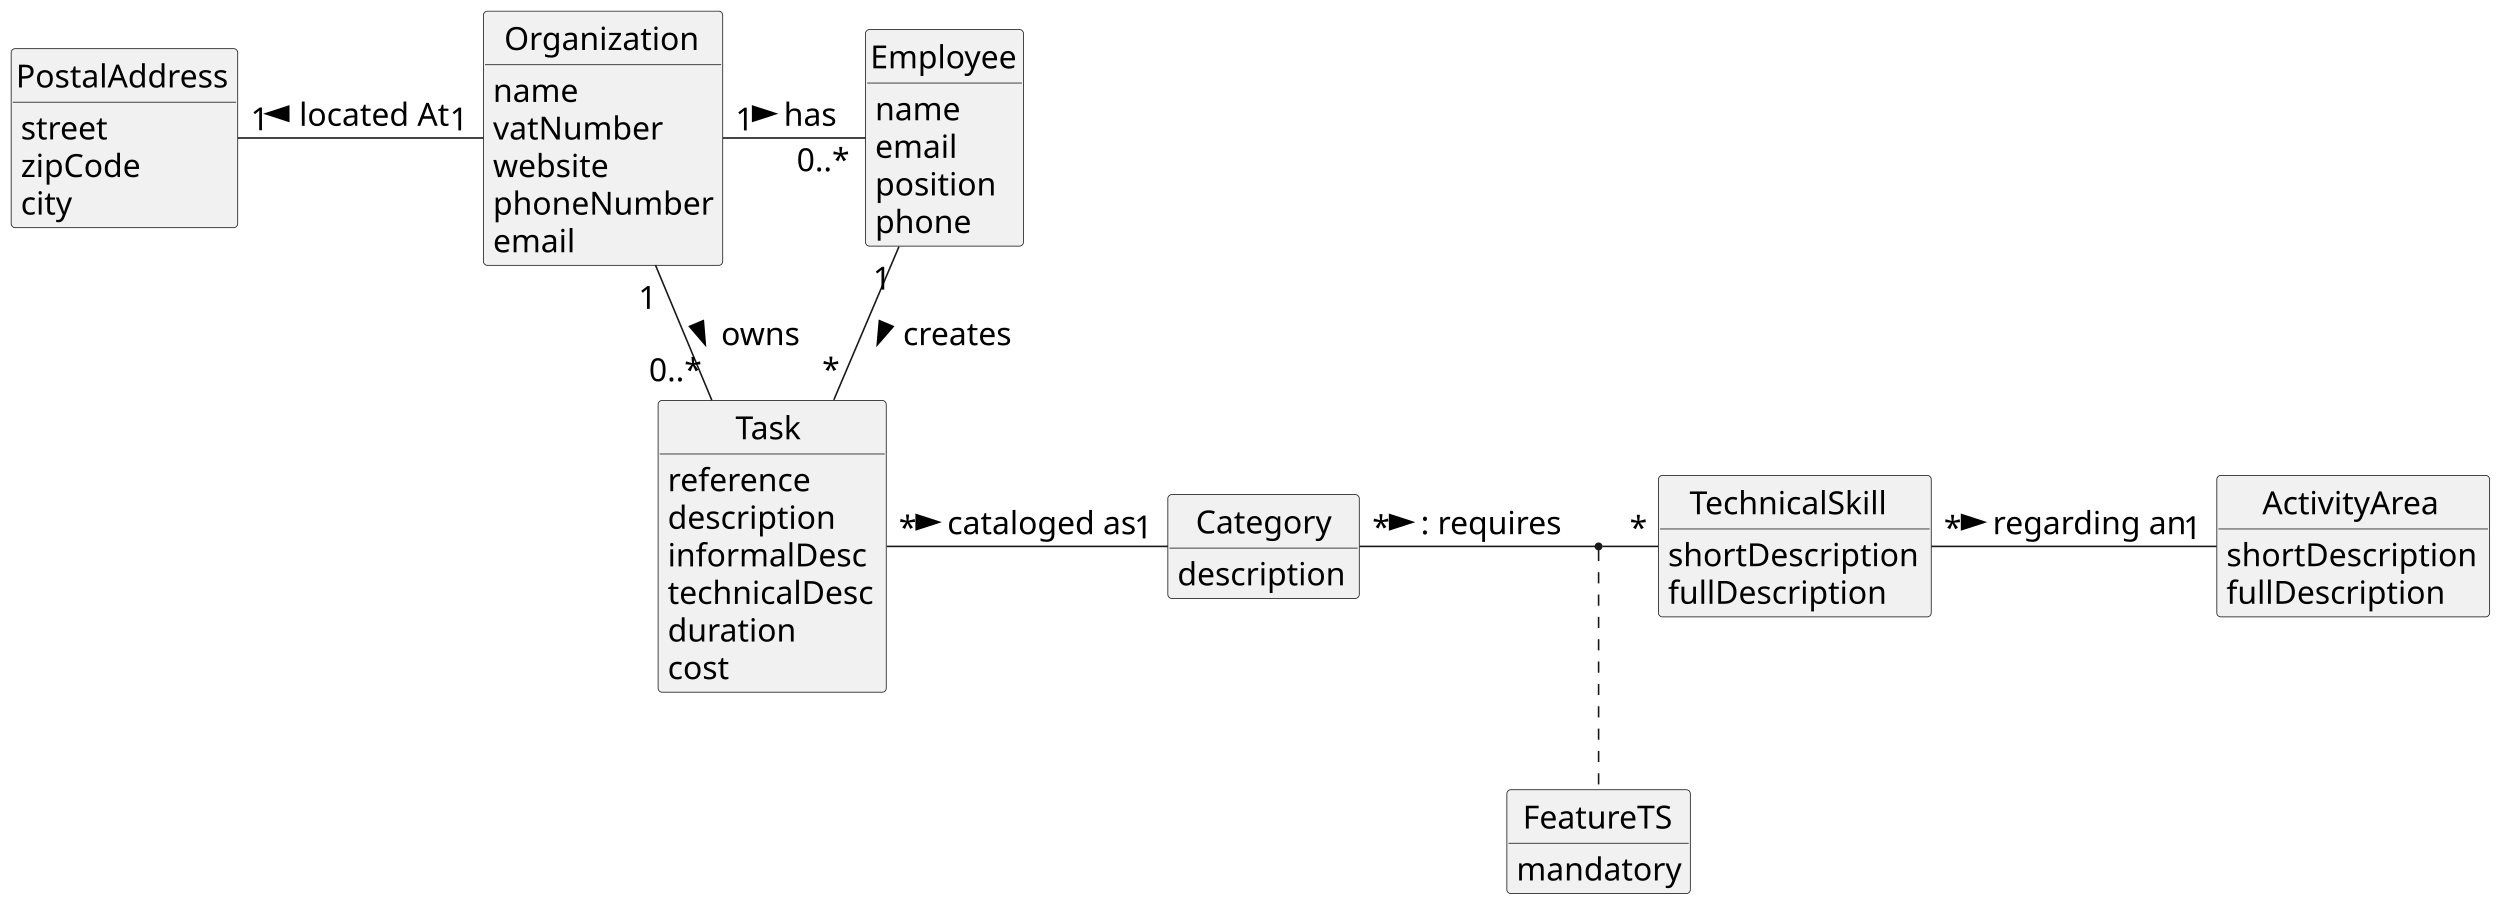
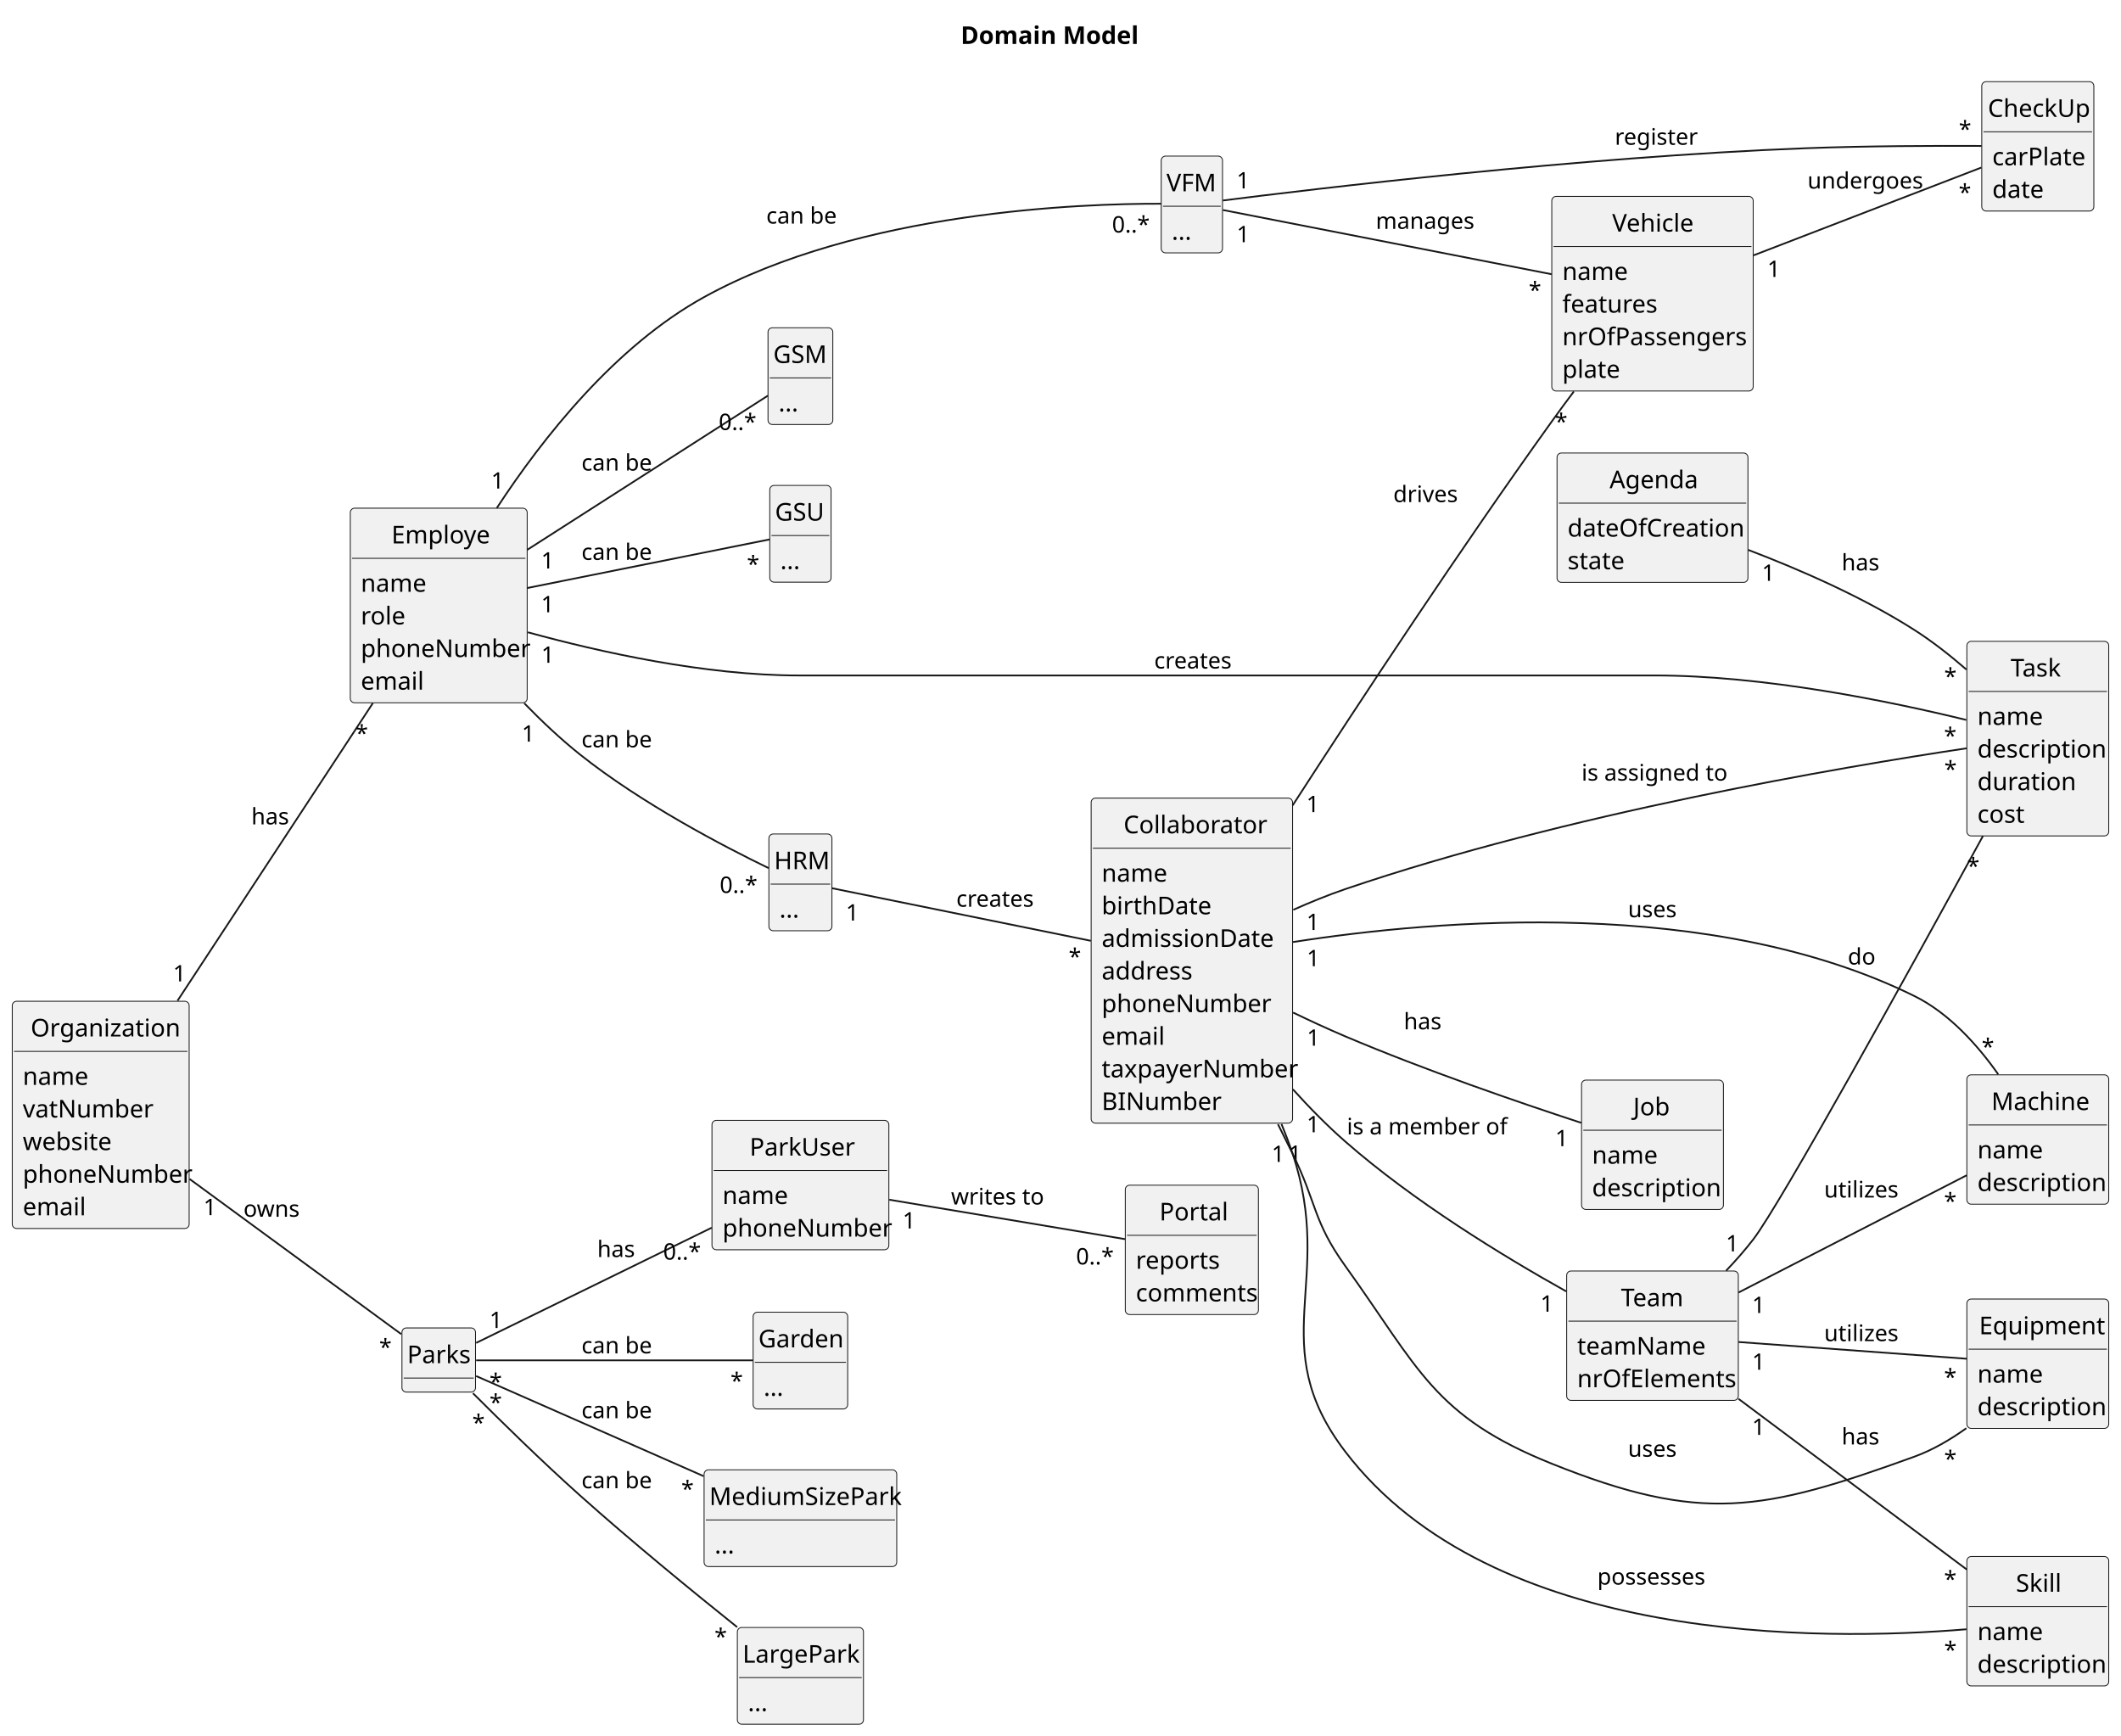
- <svg xmlns="http://www.w3.org/2000/svg" contentStyleType="text/css" height="567px" preserveAspectRatio="none" style="width:1567px;height:567px;background:#FFFFFF;" version="1.1" viewBox="0 0 1567 567" width="1567px" zoomAndPan="magnify">
+ <svg xmlns="http://www.w3.org/2000/svg" contentStyleType="text/css" height="991px" preserveAspectRatio="none" style="width:1211px;height:991px;background:#FFFFFF;" version="1.1" viewBox="0 0 1211 991" width="1211px" zoomAndPan="magnify">
  <defs />
  <g>
+     <text fill="#000000" font-family="sans-serif" font-size="14" font-weight="bold" lengthAdjust="spacing" textLength="100" x="548.5" y="25.107">Domain Model</text>
    <g id="elem_Organization">
-       <rect codeLine="16" fill="#F1F1F1" height="159.328" id="Organization" rx="2.5" ry="2.5" style="stroke:#181818;stroke-width:0.5;" width="150" x="303" y="7" />
-       <text fill="#000000" font-family="sans-serif" font-size="20" lengthAdjust="spacing" textLength="124" x="316" y="31.336">Organization</text>
-       <line style="stroke:#181818;stroke-width:0.5;" x1="304" x2="452" y1="40.555" y2="40.555" />
-       <text fill="#000000" font-family="sans-serif" font-size="20" lengthAdjust="spacing" textLength="53" x="309" y="63.891">name</text>
-       <text fill="#000000" font-family="sans-serif" font-size="20" lengthAdjust="spacing" textLength="106" x="309" y="87.445">vatNumber</text>
-       <text fill="#000000" font-family="sans-serif" font-size="20" lengthAdjust="spacing" textLength="73" x="309" y="111">website</text>
-       <text fill="#000000" font-family="sans-serif" font-size="20" lengthAdjust="spacing" textLength="138" x="309" y="134.555">phoneNumber</text>
-       <text fill="#000000" font-family="sans-serif" font-size="20" lengthAdjust="spacing" textLength="53" x="309" y="158.109">email</text>
+       <rect codeLine="12" fill="#F1F1F1" height="129.727" id="Organization" rx="2.5" ry="2.5" style="stroke:#181818;stroke-width:0.5;" width="101" x="7" y="571.621" />
+       <text fill="#000000" font-family="sans-serif" font-size="14" lengthAdjust="spacing" textLength="80" x="17.5" y="591.729">Organization</text>
+       <line style="stroke:#181818;stroke-width:0.5;" x1="8" x2="107" y1="600.242" y2="600.242" />
+       <text fill="#000000" font-family="sans-serif" font-size="14" lengthAdjust="spacing" textLength="35" x="13" y="619.35">name</text>
+       <text fill="#000000" font-family="sans-serif" font-size="14" lengthAdjust="spacing" textLength="68" x="13" y="637.971">vatNumber</text>
+       <text fill="#000000" font-family="sans-serif" font-size="14" lengthAdjust="spacing" textLength="47" x="13" y="656.592">website</text>
+       <text fill="#000000" font-family="sans-serif" font-size="14" lengthAdjust="spacing" textLength="89" x="13" y="675.213">phoneNumber</text>
+       <text fill="#000000" font-family="sans-serif" font-size="14" lengthAdjust="spacing" textLength="33" x="13" y="693.834">email</text>
+     </g>
+     <g id="elem_Employe">
+       <rect codeLine="20" fill="#F1F1F1" height="111.106" id="Employe" rx="2.5" ry="2.5" style="stroke:#181818;stroke-width:0.5;" width="101" x="200" y="290.121" />
+       <text fill="#000000" font-family="sans-serif" font-size="14" lengthAdjust="spacing" textLength="54" x="223.5" y="310.228">Employe</text>
+       <line style="stroke:#181818;stroke-width:0.5;" x1="201" x2="300" y1="318.742" y2="318.742" />
+       <text fill="#000000" font-family="sans-serif" font-size="14" lengthAdjust="spacing" textLength="35" x="206" y="337.85">name</text>
+       <text fill="#000000" font-family="sans-serif" font-size="14" lengthAdjust="spacing" textLength="24" x="206" y="356.471">role</text>
+       <text fill="#000000" font-family="sans-serif" font-size="14" lengthAdjust="spacing" textLength="89" x="206" y="375.092">phoneNumber</text>
+       <text fill="#000000" font-family="sans-serif" font-size="14" lengthAdjust="spacing" textLength="33" x="206" y="393.713">email</text>
+     </g>
+     <g id="elem_HRM">
+       <rect codeLine="27" fill="#F1F1F1" height="55.242" id="HRM" rx="2.5" ry="2.5" style="stroke:#181818;stroke-width:0.5;" width="36" x="439" y="476.121" />
+       <text fill="#000000" font-family="sans-serif" font-size="14" lengthAdjust="spacing" textLength="30" x="442" y="496.228">HRM</text>
+       <line style="stroke:#181818;stroke-width:0.5;" x1="440" x2="474" y1="504.742" y2="504.742" />
+       <text fill="#000000" font-family="sans-serif" font-size="14" lengthAdjust="spacing" textLength="12" x="445" y="523.85">...</text>
+     </g>
+     <g id="elem_VFM">
+       <rect codeLine="31" fill="#F1F1F1" height="55.242" id="VFM" rx="2.5" ry="2.5" style="stroke:#181818;stroke-width:0.5;" width="35" x="663" y="89.121" />
+       <text fill="#000000" font-family="sans-serif" font-size="14" lengthAdjust="spacing" textLength="29" x="666" y="109.228">VFM</text>
+       <line style="stroke:#181818;stroke-width:0.5;" x1="664" x2="697" y1="117.742" y2="117.742" />
+       <text fill="#000000" font-family="sans-serif" font-size="14" lengthAdjust="spacing" textLength="12" x="669" y="136.85">...</text>
+     </g>
+     <g id="elem_GSM">
+       <rect codeLine="35" fill="#F1F1F1" height="55.242" id="GSM" rx="2.5" ry="2.5" style="stroke:#181818;stroke-width:0.5;" width="37" x="438.5" y="187.121" />
+       <text fill="#000000" font-family="sans-serif" font-size="14" lengthAdjust="spacing" textLength="31" x="441.5" y="207.228">GSM</text>
+       <line style="stroke:#181818;stroke-width:0.5;" x1="439.5" x2="474.5" y1="215.742" y2="215.742" />
+       <text fill="#000000" font-family="sans-serif" font-size="14" lengthAdjust="spacing" textLength="12" x="444.5" y="234.85">...</text>
+     </g>
+     <g id="elem_GSU">
+       <rect codeLine="39" fill="#F1F1F1" height="55.242" id="GSU" rx="2.5" ry="2.5" style="stroke:#181818;stroke-width:0.5;" width="35" x="439.5" y="277.121" />
+       <text fill="#000000" font-family="sans-serif" font-size="14" lengthAdjust="spacing" textLength="29" x="442.5" y="297.228">GSU</text>
+       <line style="stroke:#181818;stroke-width:0.5;" x1="440.5" x2="473.5" y1="305.742" y2="305.742" />
+       <text fill="#000000" font-family="sans-serif" font-size="14" lengthAdjust="spacing" textLength="12" x="445.5" y="324.85">...</text>
+     </g>
+     <g id="elem_Collaborator">
+       <rect codeLine="43" fill="#F1F1F1" height="185.59" id="Collaborator" rx="2.5" ry="2.5" style="stroke:#181818;stroke-width:0.5;" width="115" x="623" y="455.621" />
+       <text fill="#000000" font-family="sans-serif" font-size="14" lengthAdjust="spacing" textLength="78" x="641.5" y="475.728">Collaborator</text>
+       <line style="stroke:#181818;stroke-width:0.5;" x1="624" x2="737" y1="484.242" y2="484.242" />
+       <text fill="#000000" font-family="sans-serif" font-size="14" lengthAdjust="spacing" textLength="35" x="629" y="503.35">name</text>
+       <text fill="#000000" font-family="sans-serif" font-size="14" lengthAdjust="spacing" textLength="58" x="629" y="521.971">birthDate</text>
+       <text fill="#000000" font-family="sans-serif" font-size="14" lengthAdjust="spacing" textLength="93" x="629" y="540.592">admissionDate</text>
+       <text fill="#000000" font-family="sans-serif" font-size="14" lengthAdjust="spacing" textLength="51" x="629" y="559.213">address</text>
+       <text fill="#000000" font-family="sans-serif" font-size="14" lengthAdjust="spacing" textLength="89" x="629" y="577.834">phoneNumber</text>
+       <text fill="#000000" font-family="sans-serif" font-size="14" lengthAdjust="spacing" textLength="33" x="629" y="596.455">email</text>
+       <text fill="#000000" font-family="sans-serif" font-size="14" lengthAdjust="spacing" textLength="103" x="629" y="615.076">taxpayerNumber</text>
+       <text fill="#000000" font-family="sans-serif" font-size="14" lengthAdjust="spacing" textLength="61" x="629" y="633.697">BINumber</text>
+     </g>
+     <g id="elem_Garden">
+       <rect codeLine="54" fill="#F1F1F1" height="55.242" id="Garden" rx="2.5" ry="2.5" style="stroke:#181818;stroke-width:0.5;" width="54" x="430" y="749.121" />
+       <text fill="#000000" font-family="sans-serif" font-size="14" lengthAdjust="spacing" textLength="48" x="433" y="769.229">Garden</text>
+       <line style="stroke:#181818;stroke-width:0.5;" x1="431" x2="483" y1="777.742" y2="777.742" />
+       <text fill="#000000" font-family="sans-serif" font-size="14" lengthAdjust="spacing" textLength="12" x="436" y="796.85">...</text>
+     </g>
+     <g id="elem_MediumSizePark">
+       <rect codeLine="58" fill="#F1F1F1" height="55.242" id="MediumSizePark" rx="2.5" ry="2.5" style="stroke:#181818;stroke-width:0.5;" width="110" x="402" y="839.121" />
+       <text fill="#000000" font-family="sans-serif" font-size="14" lengthAdjust="spacing" textLength="104" x="405" y="859.229">MediumSizePark</text>
+       <line style="stroke:#181818;stroke-width:0.5;" x1="403" x2="511" y1="867.742" y2="867.742" />
+       <text fill="#000000" font-family="sans-serif" font-size="14" lengthAdjust="spacing" textLength="12" x="408" y="886.85">...</text>
+     </g>
+     <g id="elem_LargePark">
+       <rect codeLine="62" fill="#F1F1F1" height="55.242" id="LargePark" rx="2.5" ry="2.5" style="stroke:#181818;stroke-width:0.5;" width="72" x="421" y="929.121" />
+       <text fill="#000000" font-family="sans-serif" font-size="14" lengthAdjust="spacing" textLength="66" x="424" y="949.229">LargePark</text>
+       <line style="stroke:#181818;stroke-width:0.5;" x1="422" x2="492" y1="957.742" y2="957.742" />
+       <text fill="#000000" font-family="sans-serif" font-size="14" lengthAdjust="spacing" textLength="12" x="427" y="976.85">...</text>
+     </g>
+     <g id="elem_Parks">
+       <rect codeLine="66" fill="#F1F1F1" height="36.621" id="Parks" rx="2.5" ry="2.5" style="stroke:#181818;stroke-width:0.5;" width="42" x="229.5" y="758.121" />
+       <text fill="#000000" font-family="sans-serif" font-size="14" lengthAdjust="spacing" textLength="36" x="232.5" y="778.229">Parks</text>
+       <line style="stroke:#181818;stroke-width:0.5;" x1="230.5" x2="270.5" y1="786.742" y2="786.742" />
    </g>
    <g id="elem_Task">
-       <rect codeLine="24" fill="#F1F1F1" height="182.883" id="Task" rx="2.5" ry="2.5" style="stroke:#181818;stroke-width:0.5;" width="143" x="412.5" y="251" />
-       <text fill="#000000" font-family="sans-serif" font-size="20" lengthAdjust="spacing" textLength="46" x="461" y="275.336">Task</text>
-       <line style="stroke:#181818;stroke-width:0.5;" x1="413.5" x2="554.5" y1="284.555" y2="284.555" />
-       <text fill="#000000" font-family="sans-serif" font-size="20" lengthAdjust="spacing" textLength="89" x="418.5" y="307.891">reference</text>
-       <text fill="#000000" font-family="sans-serif" font-size="20" lengthAdjust="spacing" textLength="108" x="418.5" y="331.445">description</text>
-       <text fill="#000000" font-family="sans-serif" font-size="20" lengthAdjust="spacing" textLength="127" x="418.5" y="355">informalDesc</text>
-       <text fill="#000000" font-family="sans-serif" font-size="20" lengthAdjust="spacing" textLength="131" x="418.5" y="378.555">technicalDesc</text>
-       <text fill="#000000" font-family="sans-serif" font-size="20" lengthAdjust="spacing" textLength="81" x="418.5" y="402.109">duration</text>
-       <text fill="#000000" font-family="sans-serif" font-size="20" lengthAdjust="spacing" textLength="39" x="418.5" y="425.664">cost</text>
-     </g>
-     <g id="elem_Category">
-       <rect codeLine="33" fill="#F1F1F1" height="65.109" id="Category" rx="2.5" ry="2.5" style="stroke:#181818;stroke-width:0.5;" width="120" x="732" y="310" />
-       <text fill="#000000" font-family="sans-serif" font-size="20" lengthAdjust="spacing" textLength="85" x="749.5" y="334.336">Category</text>
-       <line style="stroke:#181818;stroke-width:0.5;" x1="733" x2="851" y1="343.555" y2="343.555" />
-       <text fill="#000000" font-family="sans-serif" font-size="20" lengthAdjust="spacing" textLength="108" x="738" y="366.891">description</text>
-     </g>
-     <g id="elem_Employee">
-       <rect codeLine="37" fill="#F1F1F1" height="135.773" id="Employee" rx="2.5" ry="2.5" style="stroke:#181818;stroke-width:0.5;" width="99" x="542.5" y="18.5" />
-       <text fill="#000000" font-family="sans-serif" font-size="20" lengthAdjust="spacing" textLength="93" x="545.5" y="42.836">Employee</text>
-       <line style="stroke:#181818;stroke-width:0.5;" x1="543.5" x2="640.5" y1="52.055" y2="52.055" />
-       <text fill="#000000" font-family="sans-serif" font-size="20" lengthAdjust="spacing" textLength="53" x="548.5" y="75.391">name</text>
-       <text fill="#000000" font-family="sans-serif" font-size="20" lengthAdjust="spacing" textLength="53" x="548.5" y="98.945">email</text>
-       <text fill="#000000" font-family="sans-serif" font-size="20" lengthAdjust="spacing" textLength="78" x="548.5" y="122.5">position</text>
-       <text fill="#000000" font-family="sans-serif" font-size="20" lengthAdjust="spacing" textLength="60" x="548.5" y="146.055">phone</text>
-     </g>
-     <g id="elem_TechnicalSkill">
-       <rect codeLine="44" fill="#F1F1F1" height="88.664" id="TechnicalSkill" rx="2.5" ry="2.5" style="stroke:#181818;stroke-width:0.5;" width="171" x="1039.5" y="298" />
-       <text fill="#000000" font-family="sans-serif" font-size="20" lengthAdjust="spacing" textLength="132" x="1059" y="322.336">TechnicalSkill</text>
-       <line style="stroke:#181818;stroke-width:0.5;" x1="1040.5" x2="1209.5" y1="331.555" y2="331.555" />
-       <text fill="#000000" font-family="sans-serif" font-size="20" lengthAdjust="spacing" textLength="159" x="1045.5" y="354.891">shortDescription</text>
-       <text fill="#000000" font-family="sans-serif" font-size="20" lengthAdjust="spacing" textLength="141" x="1045.5" y="378.445">fullDescription</text>
-     </g>
-     <g id="elem_ActivityArea">
-       <rect codeLine="49" fill="#F1F1F1" height="88.664" id="ActivityArea" rx="2.5" ry="2.5" style="stroke:#181818;stroke-width:0.5;" width="171" x="1389.5" y="298" />
-       <text fill="#000000" font-family="sans-serif" font-size="20" lengthAdjust="spacing" textLength="114" x="1418" y="322.336">ActivityArea</text>
-       <line style="stroke:#181818;stroke-width:0.5;" x1="1390.5" x2="1559.5" y1="331.555" y2="331.555" />
-       <text fill="#000000" font-family="sans-serif" font-size="20" lengthAdjust="spacing" textLength="159" x="1395.5" y="354.891">shortDescription</text>
-       <text fill="#000000" font-family="sans-serif" font-size="20" lengthAdjust="spacing" textLength="141" x="1395.5" y="378.445">fullDescription</text>
-     </g>
-     <g id="elem_FeatureTS">
-       <rect codeLine="54" fill="#F1F1F1" height="65.109" id="FeatureTS" rx="2.5" ry="2.5" style="stroke:#181818;stroke-width:0.5;" width="115" x="944.5" y="495" />
-       <text fill="#000000" font-family="sans-serif" font-size="20" lengthAdjust="spacing" textLength="95" x="954.5" y="519.336">FeatureTS</text>
-       <line style="stroke:#181818;stroke-width:0.5;" x1="945.5" x2="1058.5" y1="528.555" y2="528.555" />
-       <text fill="#000000" font-family="sans-serif" font-size="20" lengthAdjust="spacing" textLength="103" x="950.5" y="551.891">mandatory</text>
-     </g>
-     <g id="elem_PostalAddress">
-       <rect codeLine="63" fill="#F1F1F1" height="112.219" id="PostalAddress" rx="2.5" ry="2.5" style="stroke:#181818;stroke-width:0.5;" width="142" x="7" y="30.5" />
-       <text fill="#000000" font-family="sans-serif" font-size="20" lengthAdjust="spacing" textLength="136" x="10" y="54.836">PostalAddress</text>
-       <line style="stroke:#181818;stroke-width:0.5;" x1="8" x2="148" y1="64.055" y2="64.055" />
-       <text fill="#000000" font-family="sans-serif" font-size="20" lengthAdjust="spacing" textLength="54" x="13" y="87.391">street</text>
-       <text fill="#000000" font-family="sans-serif" font-size="20" lengthAdjust="spacing" textLength="80" x="13" y="110.945">zipCode</text>
-       <text fill="#000000" font-family="sans-serif" font-size="20" lengthAdjust="spacing" textLength="33" x="13" y="134.5">city</text>
-     </g>
-     <ellipse cx="1002" cy="342.5" fill="#181818" rx="2" ry="2" style="stroke:#181818;stroke-width:1.0;" />
-     <g id="link_Organization_Employee">
-       <path codeLine="70" d="M453.15,86.5 C482.77,86.5 515.99,86.5 542.5,86.5 " fill="none" id="Organization-Employee" style="stroke:#181818;stroke-width:1.0;" />
-       <polygon fill="#000000" points="486.25,71.277,471.778,66.575,471.778,75.98,486.25,71.277" style="stroke:#000000;stroke-width:1.0;" />
-       <text fill="#000000" font-family="sans-serif" font-size="20" lengthAdjust="spacing" textLength="33" x="491.25" y="78.836">has</text>
-       <text fill="#000000" font-family="sans-serif" font-size="20" lengthAdjust="spacing" textLength="13" x="460.932" y="81.751">1</text>
-       <text fill="#000000" font-family="sans-serif" font-size="20" lengthAdjust="spacing" textLength="35" x="499.334" y="107.285">0..*</text>
-     </g>
-     <g id="link_Organization_Task">
-       <path codeLine="71" d="M410.81,166.13 C422,192.94 434.6,223.13 446.15,250.8 " fill="none" id="Organization-Task" style="stroke:#181818;stroke-width:1.0;" />
-       <polygon fill="#000000" points="442.081,216.16,440.846,200.993,432.168,204.616,442.081,216.16" style="stroke:#000000;stroke-width:1.0;" />
-       <text fill="#000000" font-family="sans-serif" font-size="20" lengthAdjust="spacing" textLength="49" x="452" y="216.336">owns</text>
-       <text fill="#000000" font-family="sans-serif" font-size="20" lengthAdjust="spacing" textLength="13" x="400.153" y="193.592">1</text>
-       <text fill="#000000" font-family="sans-serif" font-size="20" lengthAdjust="spacing" textLength="35" x="406.739" y="238.939">0..*</text>
-     </g>
-     <g id="link_Employee_Task">
-       <path codeLine="73" d="M563.48,154.57 C550.98,183.96 536.12,218.92 522.65,250.6 " fill="none" id="Employee-Task" style="stroke:#181818;stroke-width:1.0;" />
-       <polygon fill="#000000" points="549.87,216.139,559.86,204.661,551.205,200.981,549.87,216.139" style="stroke:#000000;stroke-width:1.0;" />
-       <text fill="#000000" font-family="sans-serif" font-size="20" lengthAdjust="spacing" textLength="68" x="566" y="216.336">creates</text>
-       <text fill="#000000" font-family="sans-serif" font-size="20" lengthAdjust="spacing" textLength="13" x="547.142" y="181.527">1</text>
-       <text fill="#000000" font-family="sans-serif" font-size="20" lengthAdjust="spacing" textLength="10" x="515.332" y="238.723">*</text>
-     </g>
-     <g id="link_Task_Category">
-       <path codeLine="75" d="M555.82,342.5 C609.33,342.5 681.55,342.5 731.99,342.5 " fill="none" id="Task-Category" style="stroke:#181818;stroke-width:1.0;" />
-       <polygon fill="#000000" points="588.75,327.277,574.278,322.575,574.278,331.98,588.75,327.277" style="stroke:#000000;stroke-width:1.0;" />
-       <text fill="#000000" font-family="sans-serif" font-size="20" lengthAdjust="spacing" textLength="120" x="593.75" y="334.836">cataloged as</text>
-       <text fill="#000000" font-family="sans-serif" font-size="20" lengthAdjust="spacing" textLength="10" x="563.382" y="337.737">*</text>
-       <text fill="#000000" font-family="sans-serif" font-size="20" lengthAdjust="spacing" textLength="13" x="710.884" y="337.462">1</text>
-     </g>
-     <g id="link_TechnicalSkill_ActivityArea">
-       <path codeLine="76" d="M1210.62,342.5 C1264.96,342.5 1335.01,342.5 1389.35,342.5 " fill="none" id="TechnicalSkill-ActivityArea" style="stroke:#181818;stroke-width:1.0;" />
-       <polygon fill="#000000" points="1244,327.277,1229.528,322.575,1229.528,331.98,1244,327.277" style="stroke:#000000;stroke-width:1.0;" />
-       <text fill="#000000" font-family="sans-serif" font-size="20" lengthAdjust="spacing" textLength="122" x="1249" y="334.836">regarding an</text>
-       <text fill="#000000" font-family="sans-serif" font-size="20" lengthAdjust="spacing" textLength="10" x="1218.408" y="337.886">*</text>
-       <text fill="#000000" font-family="sans-serif" font-size="20" lengthAdjust="spacing" textLength="13" x="1368.431" y="337.886">1</text>
-     </g>
-     <g id="link_Category_apoint16">
-       <path d="M852.18,342.5 C908.41,342.5 985.77,342.5 999.78,342.5 " fill="none" id="Category-apoint16" style="stroke:#181818;stroke-width:1.0;" />
-       <polygon fill="#000000" points="885.5,327.277,871.028,322.575,871.028,331.98,885.5,327.277" style="stroke:#000000;stroke-width:1.0;" />
-       <text fill="#000000" font-family="sans-serif" font-size="20" lengthAdjust="spacing" textLength="91" x="890.5" y="334.836">: requires</text>
-       <text fill="#000000" font-family="sans-serif" font-size="20" lengthAdjust="spacing" textLength="10" x="860.124" y="337.462">*</text>
-     </g>
-     <g id="link_apoint16_TechnicalSkill">
-       <path d="M1004.4,342.5 C1016.02,342.5 1027.64,342.5 1039.26,342.5 " fill="none" id="apoint16-TechnicalSkill" style="stroke:#181818;stroke-width:1.0;" />
-       <text fill="#000000" font-family="sans-serif" font-size="20" lengthAdjust="spacing" textLength="10" x="1021.462" y="337.886">*</text>
-     </g>
-     <g id="link_apoint16_FeatureTS">
-       <path d="M1002,344.67 C1002,355.93 1002,445.87 1002,494.9 " fill="none" id="apoint16-FeatureTS" style="stroke:#181818;stroke-width:1.0;stroke-dasharray:7.0,7.0;" />
-     </g>
-     <g id="link_PostalAddress_Organization">
-       <path codeLine="81" d="M149.1,86.5 C195.45,86.5 255.85,86.5 302.96,86.5 " fill="none" id="PostalAddress-Organization" style="stroke:#181818;stroke-width:1.0;" />
-       <polygon fill="#000000" points="166.5,71.277,180.972,75.98,180.972,66.575,166.5,71.277" style="stroke:#000000;stroke-width:1.0;" />
-       <text fill="#000000" font-family="sans-serif" font-size="20" lengthAdjust="spacing" textLength="97" x="187.5" y="78.836">located At</text>
-       <text fill="#000000" font-family="sans-serif" font-size="20" lengthAdjust="spacing" textLength="13" x="157.102" y="81.667">1</text>
-       <text fill="#000000" font-family="sans-serif" font-size="20" lengthAdjust="spacing" textLength="13" x="281.933" y="81.715">1</text>
+       <rect codeLine="69" fill="#F1F1F1" height="111.106" id="Task" rx="2.5" ry="2.5" style="stroke:#181818;stroke-width:0.5;" width="81" x="1123" y="366.121" />
+       <text fill="#000000" font-family="sans-serif" font-size="14" lengthAdjust="spacing" textLength="31" x="1148" y="386.228">Task</text>
+       <line style="stroke:#181818;stroke-width:0.5;" x1="1124" x2="1203" y1="394.742" y2="394.742" />
+       <text fill="#000000" font-family="sans-serif" font-size="14" lengthAdjust="spacing" textLength="35" x="1129" y="413.85">name</text>
+       <text fill="#000000" font-family="sans-serif" font-size="14" lengthAdjust="spacing" textLength="69" x="1129" y="432.471">description</text>
+       <text fill="#000000" font-family="sans-serif" font-size="14" lengthAdjust="spacing" textLength="52" x="1129" y="451.092">duration</text>
+       <text fill="#000000" font-family="sans-serif" font-size="14" lengthAdjust="spacing" textLength="26" x="1129" y="469.713">cost</text>
+     </g>
+     <g id="elem_Agenda">
+       <rect codeLine="76" fill="#F1F1F1" height="73.863" id="Agenda" rx="2.5" ry="2.5" style="stroke:#181818;stroke-width:0.5;" width="109" x="889" y="258.621" />
+       <text fill="#000000" font-family="sans-serif" font-size="14" lengthAdjust="spacing" textLength="49" x="919" y="278.728">Agenda</text>
+       <line style="stroke:#181818;stroke-width:0.5;" x1="890" x2="997" y1="287.242" y2="287.242" />
+       <text fill="#000000" font-family="sans-serif" font-size="14" lengthAdjust="spacing" textLength="97" x="895" y="306.35">dateOfCreation</text>
+       <text fill="#000000" font-family="sans-serif" font-size="14" lengthAdjust="spacing" textLength="31" x="895" y="324.971">state</text>
+     </g>
+     <g id="elem_Vehicle">
+       <rect codeLine="81" fill="#F1F1F1" height="111.106" id="Vehicle" rx="2.5" ry="2.5" style="stroke:#181818;stroke-width:0.5;" width="115" x="886" y="112.121" />
+       <text fill="#000000" font-family="sans-serif" font-size="14" lengthAdjust="spacing" textLength="46" x="920.5" y="132.228">Vehicle</text>
+       <line style="stroke:#181818;stroke-width:0.5;" x1="887" x2="1000" y1="140.742" y2="140.742" />
+       <text fill="#000000" font-family="sans-serif" font-size="14" lengthAdjust="spacing" textLength="35" x="892" y="159.85">name</text>
+       <text fill="#000000" font-family="sans-serif" font-size="14" lengthAdjust="spacing" textLength="52" x="892" y="178.471">features</text>
+       <text fill="#000000" font-family="sans-serif" font-size="14" lengthAdjust="spacing" textLength="103" x="892" y="197.092">nrOfPassengers</text>
+       <text fill="#000000" font-family="sans-serif" font-size="14" lengthAdjust="spacing" textLength="31" x="892" y="215.713">plate</text>
+     </g>
+     <g id="elem_Machine">
+       <rect codeLine="88" fill="#F1F1F1" height="73.863" id="Machine" rx="2.5" ry="2.5" style="stroke:#181818;stroke-width:0.5;" width="81" x="1123" y="613.621" />
+       <text fill="#000000" font-family="sans-serif" font-size="14" lengthAdjust="spacing" textLength="53" x="1137" y="633.729">Machine</text>
+       <line style="stroke:#181818;stroke-width:0.5;" x1="1124" x2="1203" y1="642.242" y2="642.242" />
+       <text fill="#000000" font-family="sans-serif" font-size="14" lengthAdjust="spacing" textLength="35" x="1129" y="661.35">name</text>
+       <text fill="#000000" font-family="sans-serif" font-size="14" lengthAdjust="spacing" textLength="69" x="1129" y="679.971">description</text>
+     </g>
+     <g id="elem_Equipment">
+       <rect codeLine="93" fill="#F1F1F1" height="73.863" id="Equipment" rx="2.5" ry="2.5" style="stroke:#181818;stroke-width:0.5;" width="81" x="1123" y="741.621" />
+       <text fill="#000000" font-family="sans-serif" font-size="14" lengthAdjust="spacing" textLength="67" x="1130" y="761.729">Equipment</text>
+       <line style="stroke:#181818;stroke-width:0.5;" x1="1124" x2="1203" y1="770.242" y2="770.242" />
+       <text fill="#000000" font-family="sans-serif" font-size="14" lengthAdjust="spacing" textLength="35" x="1129" y="789.35">name</text>
+       <text fill="#000000" font-family="sans-serif" font-size="14" lengthAdjust="spacing" textLength="69" x="1129" y="807.971">description</text>
+     </g>
+     <g id="elem_Portal">
+       <rect codeLine="98" fill="#F1F1F1" height="73.863" id="Portal" rx="2.5" ry="2.5" style="stroke:#181818;stroke-width:0.5;" width="76" x="642.5" y="676.621" />
+       <text fill="#000000" font-family="sans-serif" font-size="14" lengthAdjust="spacing" textLength="37" x="662" y="696.729">Portal</text>
+       <line style="stroke:#181818;stroke-width:0.5;" x1="643.5" x2="717.5" y1="705.242" y2="705.242" />
+       <text fill="#000000" font-family="sans-serif" font-size="14" lengthAdjust="spacing" textLength="45" x="648.5" y="724.35">reports</text>
+       <text fill="#000000" font-family="sans-serif" font-size="14" lengthAdjust="spacing" textLength="64" x="648.5" y="742.971">comments</text>
+     </g>
+     <g id="elem_CheckUp">
+       <rect codeLine="103" fill="#F1F1F1" height="73.863" id="CheckUp" rx="2.5" ry="2.5" style="stroke:#181818;stroke-width:0.5;" width="64" x="1131.5" y="46.621" />
+       <text fill="#000000" font-family="sans-serif" font-size="14" lengthAdjust="spacing" textLength="57" x="1135" y="66.728">CheckUp</text>
+       <line style="stroke:#181818;stroke-width:0.5;" x1="1132.5" x2="1194.5" y1="75.242" y2="75.242" />
+       <text fill="#000000" font-family="sans-serif" font-size="14" lengthAdjust="spacing" textLength="52" x="1137.5" y="94.35">carPlate</text>
+       <text fill="#000000" font-family="sans-serif" font-size="14" lengthAdjust="spacing" textLength="28" x="1137.5" y="112.971">date</text>
+     </g>
+     <g id="elem_Job">
+       <rect codeLine="108" fill="#F1F1F1" height="73.863" id="Job" rx="2.5" ry="2.5" style="stroke:#181818;stroke-width:0.5;" width="81" x="903" y="616.621" />
+       <text fill="#000000" font-family="sans-serif" font-size="14" lengthAdjust="spacing" textLength="22" x="932.5" y="636.729">Job</text>
+       <line style="stroke:#181818;stroke-width:0.5;" x1="904" x2="983" y1="645.242" y2="645.242" />
+       <text fill="#000000" font-family="sans-serif" font-size="14" lengthAdjust="spacing" textLength="35" x="909" y="664.35">name</text>
+       <text fill="#000000" font-family="sans-serif" font-size="14" lengthAdjust="spacing" textLength="69" x="909" y="682.971">description</text>
+     </g>
+     <g id="elem_Team">
+       <rect codeLine="113" fill="#F1F1F1" height="73.863" id="Team" rx="2.5" ry="2.5" style="stroke:#181818;stroke-width:0.5;" width="98" x="894.5" y="725.621" />
+       <text fill="#000000" font-family="sans-serif" font-size="14" lengthAdjust="spacing" textLength="36" x="925.5" y="745.729">Team</text>
+       <line style="stroke:#181818;stroke-width:0.5;" x1="895.5" x2="991.5" y1="754.242" y2="754.242" />
+       <text fill="#000000" font-family="sans-serif" font-size="14" lengthAdjust="spacing" textLength="67" x="900.5" y="773.35">teamName</text>
+       <text fill="#000000" font-family="sans-serif" font-size="14" lengthAdjust="spacing" textLength="86" x="900.5" y="791.971">nrOfElements</text>
+     </g>
+     <g id="elem_Skill">
+       <rect codeLine="118" fill="#F1F1F1" height="73.863" id="Skill" rx="2.5" ry="2.5" style="stroke:#181818;stroke-width:0.5;" width="81" x="1123" y="888.621" />
+       <text fill="#000000" font-family="sans-serif" font-size="14" lengthAdjust="spacing" textLength="25" x="1151" y="908.729">Skill</text>
+       <line style="stroke:#181818;stroke-width:0.5;" x1="1124" x2="1203" y1="917.242" y2="917.242" />
+       <text fill="#000000" font-family="sans-serif" font-size="14" lengthAdjust="spacing" textLength="35" x="1129" y="936.35">name</text>
+       <text fill="#000000" font-family="sans-serif" font-size="14" lengthAdjust="spacing" textLength="69" x="1129" y="954.971">description</text>
+     </g>
+     <g id="elem_ParkUser">
+       <rect codeLine="123" fill="#F1F1F1" height="73.863" id="ParkUser" rx="2.5" ry="2.5" style="stroke:#181818;stroke-width:0.5;" width="101" x="406.5" y="639.621" />
+       <text fill="#000000" font-family="sans-serif" font-size="14" lengthAdjust="spacing" textLength="58" x="428" y="659.729">ParkUser</text>
+       <line style="stroke:#181818;stroke-width:0.5;" x1="407.5" x2="506.5" y1="668.242" y2="668.242" />
+       <text fill="#000000" font-family="sans-serif" font-size="14" lengthAdjust="spacing" textLength="35" x="412.5" y="687.35">name</text>
+       <text fill="#000000" font-family="sans-serif" font-size="14" lengthAdjust="spacing" textLength="89" x="412.5" y="705.971">phoneNumber</text>
+     </g>
+     <g id="link_Organization_Employe">
+       <path codeLine="129" d="M101.36,571.311 C134.91,520.201 181.06,449.901 212.89,401.401 " fill="none" id="Organization-Employe" style="stroke:#181818;stroke-width:1.0;" />
+       <text fill="#000000" font-family="sans-serif" font-size="13" lengthAdjust="spacing" textLength="21" x="143.5" y="470.649">has</text>
+       <text fill="#000000" font-family="sans-serif" font-size="13" lengthAdjust="spacing" textLength="7" x="98.774" y="560.297">1</text>
+       <text fill="#000000" font-family="sans-serif" font-size="13" lengthAdjust="spacing" textLength="5" x="203.002" y="423.275">*</text>
+     </g>
+     <g id="link_Organization_Parks">
+       <path codeLine="130" d="M108.18,673.041 C147.53,701.881 200.48,740.691 229.1,761.661 " fill="none" id="Organization-Parks" style="stroke:#181818;stroke-width:1.0;" />
+       <text fill="#000000" font-family="sans-serif" font-size="13" lengthAdjust="spacing" textLength="30" x="139" y="694.649">owns</text>
+       <text fill="#000000" font-family="sans-serif" font-size="13" lengthAdjust="spacing" textLength="7" x="116.138" y="693.708">1</text>
+       <text fill="#000000" font-family="sans-serif" font-size="13" lengthAdjust="spacing" textLength="5" x="216.482" y="773.737">*</text>
+     </g>
+     <g id="link_Employe_Task">
+       <path codeLine="132" d="M301.39,360.971 C342.48,372.251 402.46,385.621 456,385.621 C456,385.621 456,385.621 944.5,385.621 C1007.41,385.621 1079.18,400.391 1122.65,411.011 " fill="none" id="Employe-Task" style="stroke:#181818;stroke-width:1.0;" />
+       <text fill="#000000" font-family="sans-serif" font-size="13" lengthAdjust="spacing" textLength="43" x="659" y="381.649">creates</text>
+       <text fill="#000000" font-family="sans-serif" font-size="13" lengthAdjust="spacing" textLength="7" x="309.039" y="378.366">1</text>
+       <text fill="#000000" font-family="sans-serif" font-size="13" lengthAdjust="spacing" textLength="5" x="1109.928" y="424.68">*</text>
+     </g>
+     <g id="link_Employe_GSU">
+       <path codeLine="133" d="M301,335.701 C345.92,326.691 409.54,313.931 439.36,307.961 " fill="none" id="Employe-GSU" style="stroke:#181818;stroke-width:1.0;" />
+       <text fill="#000000" font-family="sans-serif" font-size="13" lengthAdjust="spacing" textLength="39" x="332" y="319.649">can be</text>
+       <text fill="#000000" font-family="sans-serif" font-size="13" lengthAdjust="spacing" textLength="7" x="308.931" y="349.534">1</text>
+       <text fill="#000000" font-family="sans-serif" font-size="13" lengthAdjust="spacing" textLength="5" x="426.43" y="326.661">*</text>
+     </g>
+     <g id="link_Employe_GSM">
+       <path codeLine="134" d="M301,313.911 C345.45,285.441 408.21,245.241 438.41,225.891 " fill="none" id="Employe-GSM" style="stroke:#181818;stroke-width:1.0;" />
+       <text fill="#000000" font-family="sans-serif" font-size="13" lengthAdjust="spacing" textLength="39" x="332" y="268.649">can be</text>
+       <text fill="#000000" font-family="sans-serif" font-size="13" lengthAdjust="spacing" textLength="7" x="308.931" y="324.544">1</text>
+       <text fill="#000000" font-family="sans-serif" font-size="13" lengthAdjust="spacing" textLength="20" x="410.369" y="245.487">0..*</text>
+     </g>
+     <g id="link_Employe_HRM">
+       <path codeLine="135" d="M299.35,401.501 C309.31,411.741 320.1,421.921 331,430.621 C366.35,458.841 413.79,483.471 438.84,495.601 " fill="none" id="Employe-HRM" style="stroke:#181818;stroke-width:1.0;" />
+       <text fill="#000000" font-family="sans-serif" font-size="13" lengthAdjust="spacing" textLength="39" x="332" y="426.649">can be</text>
+       <text fill="#000000" font-family="sans-serif" font-size="13" lengthAdjust="spacing" textLength="7" x="297.877" y="423.387">1</text>
+       <text fill="#000000" font-family="sans-serif" font-size="13" lengthAdjust="spacing" textLength="20" x="410.92" y="509.771">0..*</text>
+     </g>
+     <g id="link_Employe_VFM">
+       <path codeLine="136" d="M283.61,290.091 C310.02,249.771 351.31,197.581 402,169.621 C491.12,120.461 618.08,116.171 662.99,116.311 " fill="none" id="Employe-VFM" style="stroke:#181818;stroke-width:1.0;" />
+       <text fill="#000000" font-family="sans-serif" font-size="13" lengthAdjust="spacing" textLength="39" x="437.5" y="127.649">can be</text>
+       <text fill="#000000" font-family="sans-serif" font-size="13" lengthAdjust="spacing" textLength="7" x="280.404" y="278.928">1</text>
+       <text fill="#000000" font-family="sans-serif" font-size="13" lengthAdjust="spacing" textLength="20" x="634.909" y="132.752">0..*</text>
+     </g>
+     <g id="link_HRM_Collaborator">
+       <path codeLine="138" d="M475.01,507.081 C506.21,513.421 573.88,527.161 622.84,537.111 " fill="none" id="HRM-Collaborator" style="stroke:#181818;stroke-width:1.0;" />
+       <text fill="#000000" font-family="sans-serif" font-size="13" lengthAdjust="spacing" textLength="43" x="546" y="517.649">creates</text>
+       <text fill="#000000" font-family="sans-serif" font-size="13" lengthAdjust="spacing" textLength="7" x="482.942" y="525.529">1</text>
+       <text fill="#000000" font-family="sans-serif" font-size="13" lengthAdjust="spacing" textLength="5" x="610.132" y="550.799">*</text>
+     </g>
+     <g id="link_Collaborator_Job">
+       <path codeLine="140" d="M738.28,578.051 C748.1,582.791 758.27,587.491 768,591.621 C813.43,610.901 867.12,629.351 902.83,641.031 " fill="none" id="Collaborator-Job" style="stroke:#181818;stroke-width:1.0;" />
+       <text fill="#000000" font-family="sans-serif" font-size="13" lengthAdjust="spacing" textLength="21" x="801.5" y="587.649">has</text>
+       <text fill="#000000" font-family="sans-serif" font-size="13" lengthAdjust="spacing" textLength="7" x="746.131" y="596.984">1</text>
+       <text fill="#000000" font-family="sans-serif" font-size="13" lengthAdjust="spacing" textLength="7" x="887.962" y="654.369">1</text>
+     </g>
+     <g id="link_Collaborator_Team">
+       <path codeLine="141" d="M738.17,621.871 C747.63,632.351 757.72,642.621 768,651.621 C807.03,685.811 857.59,716.771 894.24,737.251 " fill="none" id="Collaborator-Team" style="stroke:#181818;stroke-width:1.0;" />
+       <text fill="#000000" font-family="sans-serif" font-size="13" lengthAdjust="spacing" textLength="86" x="769" y="647.649">is a member of</text>
+       <text fill="#000000" font-family="sans-serif" font-size="13" lengthAdjust="spacing" textLength="7" x="746.007" y="646.419">1</text>
+       <text fill="#000000" font-family="sans-serif" font-size="13" lengthAdjust="spacing" textLength="7" x="879.491" y="748.833">1</text>
+     </g>
+     <g id="link_Collaborator_Skill">
+       <path codeLine="142" d="M731.68,641.711 C733.99,647.361 736.12,653.021 738,658.621 C762.47,731.341 721.5,767.601 768,828.621 C852.22,939.131 1040.43,937.001 1122.72,930.151 " fill="none" id="Collaborator-Skill" style="stroke:#181818;stroke-width:1.0;" />
+       <text fill="#000000" font-family="sans-serif" font-size="13" lengthAdjust="spacing" textLength="63" x="912" y="904.649">possesses</text>
+       <text fill="#000000" font-family="sans-serif" font-size="13" lengthAdjust="spacing" textLength="7" x="735.696" y="663.226">1</text>
+       <text fill="#000000" font-family="sans-serif" font-size="13" lengthAdjust="spacing" textLength="5" x="1110.011" y="946.538">*</text>
+     </g>
+     <g id="link_Collaborator_Task">
+       <path codeLine="143" d="M738.43,519.401 C748.15,515.071 758.25,510.951 768,507.621 C894.22,464.581 1050.72,438.011 1122.78,427.211 " fill="none" id="Collaborator-Task" style="stroke:#181818;stroke-width:1.0;" />
+       <text fill="#000000" font-family="sans-serif" font-size="13" lengthAdjust="spacing" textLength="81" x="903" y="445.649">is assigned to</text>
+       <text fill="#000000" font-family="sans-serif" font-size="13" lengthAdjust="spacing" textLength="7" x="745.917" y="530.947">1</text>
+       <text fill="#000000" font-family="sans-serif" font-size="13" lengthAdjust="spacing" textLength="5" x="1110.081" y="443.766">*</text>
+     </g>
+     <g id="link_Collaborator_Vehicle">
+       <path codeLine="144" d="M738.01,459.851 C778.17,397.681 833.99,313.111 886,240.621 C890.02,235.021 894.28,229.241 898.59,223.501 " fill="none" id="Collaborator-Vehicle" style="stroke:#181818;stroke-width:1.0;" />
+       <text fill="#000000" font-family="sans-serif" font-size="13" lengthAdjust="spacing" textLength="33" x="795.5" y="286.649">drives</text>
+       <text fill="#000000" font-family="sans-serif" font-size="13" lengthAdjust="spacing" textLength="7" x="745.827" y="463.64">1</text>
+       <text fill="#000000" font-family="sans-serif" font-size="13" lengthAdjust="spacing" textLength="5" x="887.812" y="245.387">*</text>
+     </g>
+     <g id="link_Collaborator_Machine">
+       <path codeLine="145" d="M738.24,537.811 C821,524.921 977.53,511.681 1093,568.621 C1112.75,578.361 1129.06,596.541 1140.9,613.321 " fill="none" id="Collaborator-Machine" style="stroke:#181818;stroke-width:1.0;" />
+       <text fill="#000000" font-family="sans-serif" font-size="13" lengthAdjust="spacing" textLength="28" x="929.5" y="523.649">uses</text>
+       <text fill="#000000" font-family="sans-serif" font-size="13" lengthAdjust="spacing" textLength="7" x="746.086" y="551.588">1</text>
+       <text fill="#000000" font-family="sans-serif" font-size="13" lengthAdjust="spacing" textLength="5" x="1131.429" y="602.229">*</text>
+     </g>
+     <g id="link_Collaborator_Equipment">
+       <path codeLine="146" d="M729.67,641.821 C732.51,647.491 735.3,653.131 738,658.621 C751.85,686.821 749.68,697.101 768,722.621 C810.35,781.601 818.62,808.561 886,835.621 C971.39,869.911 1006.48,862.951 1093,831.621 C1103.42,827.851 1113.54,821.921 1122.7,815.371 " fill="none" id="Collaborator-Equipment" style="stroke:#181818;stroke-width:1.0;" />
+       <text fill="#000000" font-family="sans-serif" font-size="13" lengthAdjust="spacing" textLength="28" x="929.5" y="831.649">uses</text>
+       <text fill="#000000" font-family="sans-serif" font-size="13" lengthAdjust="spacing" textLength="7" x="726.024" y="663.344">1</text>
+       <text fill="#000000" font-family="sans-serif" font-size="13" lengthAdjust="spacing" textLength="5" x="1109.987" y="837.498">*</text>
+     </g>
+     <g id="link_Team_Skill">
+       <path codeLine="148" d="M992.61,798.591 C1031.73,827.841 1086.26,868.621 1122.89,896.001 " fill="none" id="Team-Skill" style="stroke:#181818;stroke-width:1.0;" />
+       <text fill="#000000" font-family="sans-serif" font-size="13" lengthAdjust="spacing" textLength="21" x="1051.5" y="824.649">has</text>
+       <text fill="#000000" font-family="sans-serif" font-size="13" lengthAdjust="spacing" textLength="7" x="1000.337" y="819.182">1</text>
+       <text fill="#000000" font-family="sans-serif" font-size="13" lengthAdjust="spacing" textLength="5" x="1109.942" y="906.175">*</text>
+     </g>
+     <g id="link_Team_Task">
+       <path codeLine="149" d="M985.51,725.481 C990.99,719.741 996.32,713.691 1001,707.621 C1016.64,687.321 1089.94,554.531 1132.21,477.221 " fill="none" id="Team-Task" style="stroke:#181818;stroke-width:1.0;" />
+       <text fill="#000000" font-family="sans-serif" font-size="13" lengthAdjust="spacing" textLength="14" x="1055" y="550.649">do</text>
+       <text fill="#000000" font-family="sans-serif" font-size="13" lengthAdjust="spacing" textLength="7" x="985.37" y="714.418">1</text>
+       <text fill="#000000" font-family="sans-serif" font-size="13" lengthAdjust="spacing" textLength="5" x="1123.092" y="499.073">*</text>
+     </g>
+     <g id="link_Team_Machine">
+       <path codeLine="150" d="M992.61,737.901 C1031.73,717.801 1086.26,689.791 1122.89,670.971 " fill="none" id="Team-Machine" style="stroke:#181818;stroke-width:1.0;" />
+       <text fill="#000000" font-family="sans-serif" font-size="13" lengthAdjust="spacing" textLength="41" x="1041.5" y="683.649">utilizes</text>
+       <text fill="#000000" font-family="sans-serif" font-size="13" lengthAdjust="spacing" textLength="7" x="1000.337" y="749.578">1</text>
+       <text fill="#000000" font-family="sans-serif" font-size="13" lengthAdjust="spacing" textLength="5" x="1109.942" y="690.358">*</text>
+     </g>
+     <g id="link_Team_Equipment">
+       <path codeLine="151" d="M992.61,766.151 C1031.73,769.021 1086.26,773.021 1122.89,775.711 " fill="none" id="Team-Equipment" style="stroke:#181818;stroke-width:1.0;" />
+       <text fill="#000000" font-family="sans-serif" font-size="13" lengthAdjust="spacing" textLength="41" x="1041.5" y="765.649">utilizes</text>
+       <text fill="#000000" font-family="sans-serif" font-size="13" lengthAdjust="spacing" textLength="7" x="1000.337" y="781.978">1</text>
+       <text fill="#000000" font-family="sans-serif" font-size="13" lengthAdjust="spacing" textLength="5" x="1109.942" y="790.809">*</text>
+     </g>
+     <g id="link_Agenda_Task">
+       <path codeLine="154" d="M998.12,313.921 C1027.31,325.051 1063.41,340.751 1093,359.621 C1103.22,366.141 1113.42,374.161 1122.73,382.241 " fill="none" id="Agenda-Task" style="stroke:#181818;stroke-width:1.0;" />
+       <text fill="#000000" font-family="sans-serif" font-size="13" lengthAdjust="spacing" textLength="21" x="1051.5" y="325.649">has</text>
+       <text fill="#000000" font-family="sans-serif" font-size="13" lengthAdjust="spacing" textLength="7" x="1005.93" y="331.579">1</text>
+       <text fill="#000000" font-family="sans-serif" font-size="13" lengthAdjust="spacing" textLength="5" x="1110.023" y="390.785">*</text>
+     </g>
+     <g id="link_ParkUser_Portal">
+       <path codeLine="156" d="M507.71,684.921 C548.52,691.741 605.43,701.251 642.36,707.421 " fill="none" id="ParkUser-Portal" style="stroke:#181818;stroke-width:1.0;" />
+       <text fill="#000000" font-family="sans-serif" font-size="13" lengthAdjust="spacing" textLength="49" x="543" y="687.649">writes to</text>
+       <text fill="#000000" font-family="sans-serif" font-size="13" lengthAdjust="spacing" textLength="7" x="515.333" y="701.342">1</text>
+       <text fill="#000000" font-family="sans-serif" font-size="13" lengthAdjust="spacing" textLength="20" x="614.387" y="721.866">0..*</text>
+     </g>
+     <g id="link_Parks_Garden">
+       <path codeLine="158" d="M271.86,776.621 C309.24,776.621 388.76,776.621 429.99,776.621 " fill="none" id="Parks-Garden" style="stroke:#181818;stroke-width:1.0;" />
+       <text fill="#000000" font-family="sans-serif" font-size="13" lengthAdjust="spacing" textLength="39" x="332" y="772.649">can be</text>
+       <text fill="#000000" font-family="sans-serif" font-size="13" lengthAdjust="spacing" textLength="5" x="279.465" y="793.466">*</text>
+       <text fill="#000000" font-family="sans-serif" font-size="13" lengthAdjust="spacing" textLength="5" x="417.059" y="792.94">*</text>
+     </g>
+     <g id="link_Parks_MediumSizePark">
+       <path codeLine="159" d="M271.86,785.581 C301.86,798.781 359.02,823.941 401.73,842.741 " fill="none" id="Parks-MediumSizePark" style="stroke:#181818;stroke-width:1.0;" />
+       <text fill="#000000" font-family="sans-serif" font-size="13" lengthAdjust="spacing" textLength="39" x="332" y="809.649">can be</text>
+       <text fill="#000000" font-family="sans-serif" font-size="13" lengthAdjust="spacing" textLength="5" x="279.465" y="805.282">*</text>
+       <text fill="#000000" font-family="sans-serif" font-size="13" lengthAdjust="spacing" textLength="5" x="388.967" y="854.706">*</text>
+     </g>
+     <g id="link_Parks_LargePark">
+       <path codeLine="160" d="M270.05,795.411 C285.91,811.281 309.51,834.411 331,853.621 C360.56,880.041 395.48,908.601 420.89,928.931 " fill="none" id="Parks-LargePark" style="stroke:#181818;stroke-width:1.0;" />
+       <text fill="#000000" font-family="sans-serif" font-size="13" lengthAdjust="spacing" textLength="39" x="332" y="849.649">can be</text>
+       <text fill="#000000" font-family="sans-serif" font-size="13" lengthAdjust="spacing" textLength="5" x="269.632" y="816.864">*</text>
+       <text fill="#000000" font-family="sans-serif" font-size="13" lengthAdjust="spacing" textLength="5" x="407.927" y="939.006">*</text>
+     </g>
+     <g id="link_Parks_ParkUser">
+       <path codeLine="161" d="M271.86,766.671 C302.97,751.451 363.29,721.961 406.41,700.871 " fill="none" id="Parks-ParkUser" style="stroke:#181818;stroke-width:1.0;" />
+       <text fill="#000000" font-family="sans-serif" font-size="13" lengthAdjust="spacing" textLength="21" x="341" y="717.649">has</text>
+       <text fill="#000000" font-family="sans-serif" font-size="13" lengthAdjust="spacing" textLength="7" x="279.473" y="758.152">1</text>
+       <text fill="#000000" font-family="sans-serif" font-size="13" lengthAdjust="spacing" textLength="20" x="378.647" y="719.123">0..*</text>
+     </g>
+     <g id="link_VFM_CheckUp">
+       <path codeLine="163" d="M698.19,114.461 C748.41,108.091 902.53,89.531 1031,84.621 C1065.33,83.311 1104.75,83.191 1131.4,83.321 " fill="none" id="VFM-CheckUp" style="stroke:#181818;stroke-width:1.0;" />
+       <text fill="#000000" font-family="sans-serif" font-size="13" lengthAdjust="spacing" textLength="43" x="922" y="82.649">register</text>
+       <text fill="#000000" font-family="sans-serif" font-size="13" lengthAdjust="spacing" textLength="7" x="706.004" y="107.567">1</text>
+       <text fill="#000000" font-family="sans-serif" font-size="13" lengthAdjust="spacing" textLength="5" x="1118.399" y="78.364">*</text>
+     </g>
+     <g id="link_VFM_Vehicle">
+       <path codeLine="164" d="M698.22,119.891 C735.35,127.141 826.1,144.871 885.92,156.561 " fill="none" id="VFM-Vehicle" style="stroke:#181818;stroke-width:1.0;" />
+       <text fill="#000000" font-family="sans-serif" font-size="13" lengthAdjust="spacing" textLength="53" x="785.5" y="130.649">manages</text>
+       <text fill="#000000" font-family="sans-serif" font-size="13" lengthAdjust="spacing" textLength="7" x="706.045" y="138.269">1</text>
+       <text fill="#000000" font-family="sans-serif" font-size="13" lengthAdjust="spacing" textLength="5" x="872.847" y="170.258">*</text>
+     </g>
+     <g id="link_Vehicle_CheckUp">
+       <path codeLine="166" d="M1001.21,145.771 C1042.71,129.781 1097.48,108.671 1131.32,95.631 " fill="none" id="Vehicle-CheckUp" style="stroke:#181818;stroke-width:1.0;" />
+       <text fill="#000000" font-family="sans-serif" font-size="13" lengthAdjust="spacing" textLength="60" x="1032" y="107.649">undergoes</text>
+       <text fill="#000000" font-family="sans-serif" font-size="13" lengthAdjust="spacing" textLength="7" x="1009.053" y="158.101">1</text>
+       <text fill="#000000" font-family="sans-serif" font-size="13" lengthAdjust="spacing" textLength="5" x="1118.3" y="114.452">*</text>
    </g>
  </g>
</svg>
